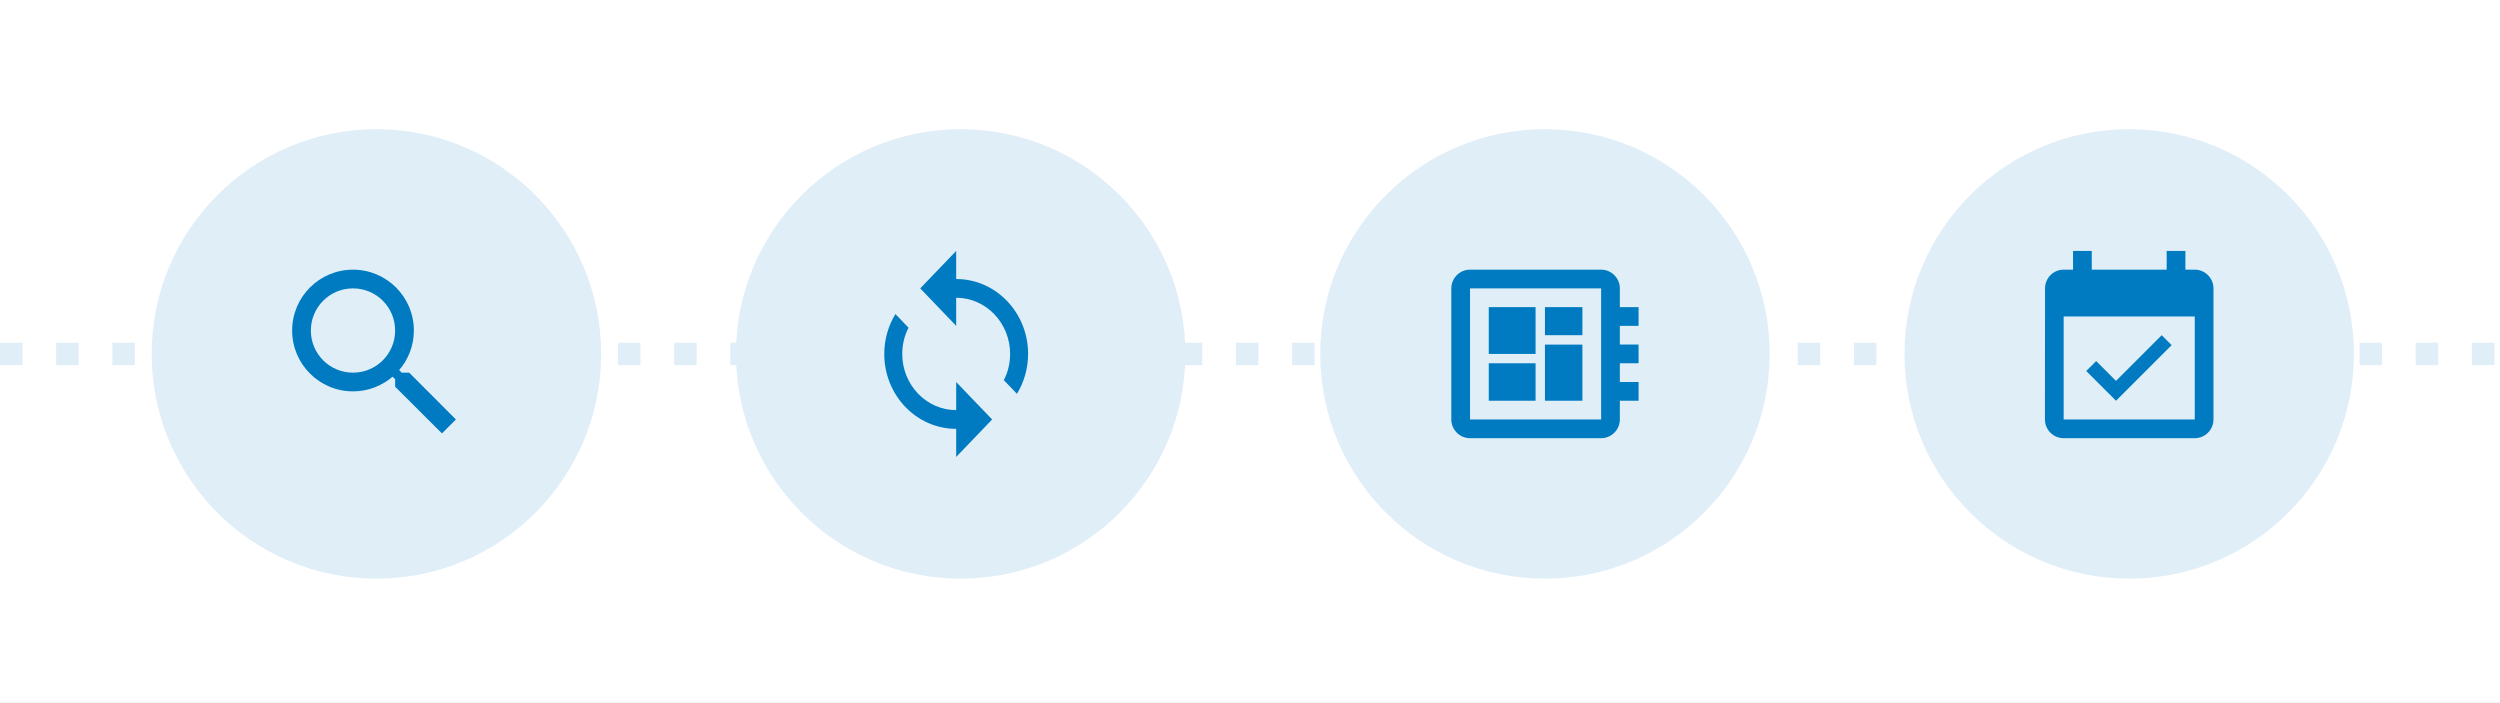
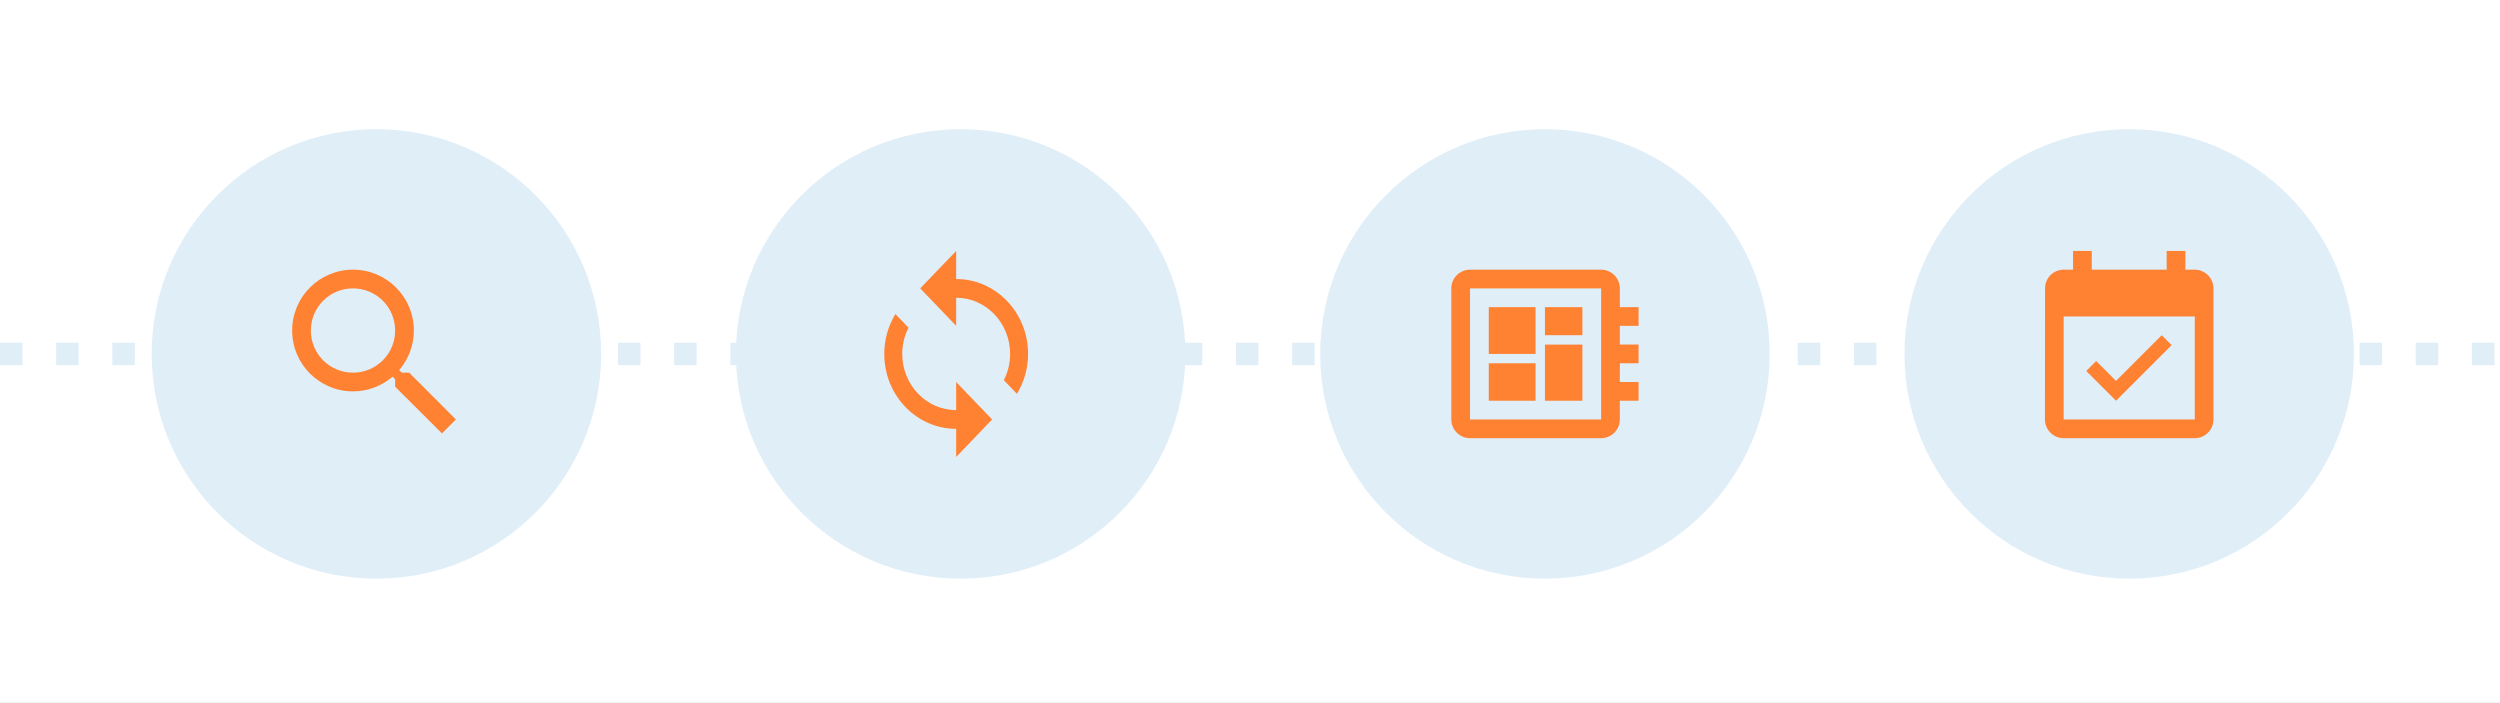
<svg xmlns="http://www.w3.org/2000/svg" fill="none" height="125" viewBox="0 0 445 125" width="445">
  <path d="m0 0h445v125h-445z" fill="#fff" />
  <path d="m0 63h445" stroke="#e0eef8" stroke-dasharray="4 6" stroke-width="4" />
  <circle cx="67" cy="63" fill="#e0eef8" r="40" />
-   <path clip-rule="evenodd" d="m71.517 66.333h1.317l8.317 8.333-2.483 2.483-8.333-8.317v-1.317l-.45-.467c-1.9 1.633-4.367 2.617-7.05 2.617-5.983 0-10.833-4.85-10.833-10.833 0-5.983 4.85-10.833 10.833-10.833 5.983 0 10.833 4.85 10.833 10.833 0 2.683-.983 5.15-2.617 7.05zm-16.183-7.5c0 4.15 3.35 7.5 7.5 7.5s7.5-3.35 7.5-7.5-3.35-7.5-7.5-7.5-7.5 3.35-7.5 7.5z" fill="#007bc1" fill-rule="evenodd" />
+   <path clip-rule="evenodd" d="m71.517 66.333h1.317l8.317 8.333-2.483 2.483-8.333-8.317v-1.317l-.45-.467c-1.9 1.633-4.367 2.617-7.05 2.617-5.983 0-10.833-4.85-10.833-10.833 0-5.983 4.85-10.833 10.833-10.833 5.983 0 10.833 4.85 10.833 10.833 0 2.683-.983 5.15-2.617 7.05zm-16.183-7.5c0 4.15 3.35 7.5 7.5 7.5s7.5-3.35 7.5-7.5-3.35-7.5-7.5-7.5-7.5 3.35-7.5 7.5z" fill="#FF8232" fill-rule="evenodd" />
  <circle cx="275" cy="63" fill="#e0eef8" r="40" />
-   <path clip-rule="evenodd" d="m291.667 54.667v3.333h-3.334v3.333h3.334v3.333h-3.334v3.333h3.334v3.333h-3.334v3.333c0 1.833-1.5 3.333-3.333 3.333h-23.333c-1.834 0-3.334-1.5-3.334-3.333v-23.333c0-1.833 1.5-3.333 3.334-3.333h23.333c1.833 0 3.333 1.5 3.333 3.333v3.333zm-30 20h23.333v-23.333h-23.333zm3.333-10h8.333v6.667h-8.333zm16.667-10h-6.667v5h6.667zm-16.667 0h8.333v8.333h-8.333zm16.667 6.667h-6.667v10h6.667z" fill="#007bc1" fill-rule="evenodd" />
+   <path clip-rule="evenodd" d="m291.667 54.667v3.333h-3.334v3.333h3.334v3.333h-3.334v3.333h3.334v3.333h-3.334v3.333c0 1.833-1.5 3.333-3.333 3.333h-23.333c-1.834 0-3.334-1.5-3.334-3.333v-23.333c0-1.833 1.5-3.333 3.334-3.333h23.333c1.833 0 3.333 1.5 3.333 3.333v3.333zm-30 20h23.333v-23.333h-23.333zm3.333-10h8.333v6.667h-8.333zm16.667-10h-6.667v5h6.667zm-16.667 0h8.333v8.333h-8.333zm16.667 6.667h-6.667v10h6.667z" fill="#FF8232" fill-rule="evenodd" />
  <circle cx="171" cy="63" fill="#e0eef8" r="40" />
-   <path clip-rule="evenodd" d="m170.2 44.667v5c7.072 0 12.8 5.967 12.8 13.333 0 2.617-.736 5.05-1.984 7.1l-2.336-2.433c.72-1.383 1.12-2.983 1.12-4.667 0-5.517-4.304-10-9.6-10v5l-6.4-6.667zm-9.6 18.333c0 5.517 4.304 10 9.6 10v-5l6.4 6.667-6.4 6.667v-5c-7.072 0-12.8-5.967-12.8-13.333 0-2.617.736-5.05 1.984-7.1l2.336 2.433c-.72 1.383-1.12 2.983-1.12 4.667z" fill="#007bc1" fill-rule="evenodd" />
+   <path clip-rule="evenodd" d="m170.2 44.667v5c7.072 0 12.8 5.967 12.8 13.333 0 2.617-.736 5.05-1.984 7.1l-2.336-2.433c.72-1.383 1.12-2.983 1.12-4.667 0-5.517-4.304-10-9.6-10v5l-6.4-6.667zm-9.6 18.333c0 5.517 4.304 10 9.6 10v-5l6.4 6.667-6.4 6.667v-5c-7.072 0-12.8-5.967-12.8-13.333 0-2.617.736-5.05 1.984-7.1l2.336 2.433c-.72 1.383-1.12 2.983-1.12 4.667z" fill="#FF8232" fill-rule="evenodd" />
  <circle cx="379" cy="63" fill="#e0eef8" r="40" />
-   <path clip-rule="evenodd" d="m390.667 48h-1.667v-3.333h-3.333v3.333h-13.334v-3.333h-3.333v3.333h-1.667c-1.85 0-3.316 1.5-3.316 3.333l-.017 23.333c0 1.833 1.483 3.333 3.333 3.333h23.334c1.833 0 3.333-1.5 3.333-3.333v-23.333c0-1.833-1.5-3.333-3.333-3.333zm-4.117 13.433-1.767-1.767-8.133 8.133-3.533-3.533-1.767 1.767 5.3 5.3zm-19.217 13.233h23.334v-18.333h-23.334z" fill="#007bc1" fill-rule="evenodd" />
+   <path clip-rule="evenodd" d="m390.667 48h-1.667v-3.333h-3.333v3.333h-13.334v-3.333h-3.333v3.333h-1.667c-1.85 0-3.316 1.5-3.316 3.333l-.017 23.333c0 1.833 1.483 3.333 3.333 3.333h23.334c1.833 0 3.333-1.5 3.333-3.333v-23.333c0-1.833-1.5-3.333-3.333-3.333zm-4.117 13.433-1.767-1.767-8.133 8.133-3.533-3.533-1.767 1.767 5.3 5.3zm-19.217 13.233h23.334v-18.333h-23.334z" fill="#FF8232" fill-rule="evenodd" />
</svg>
